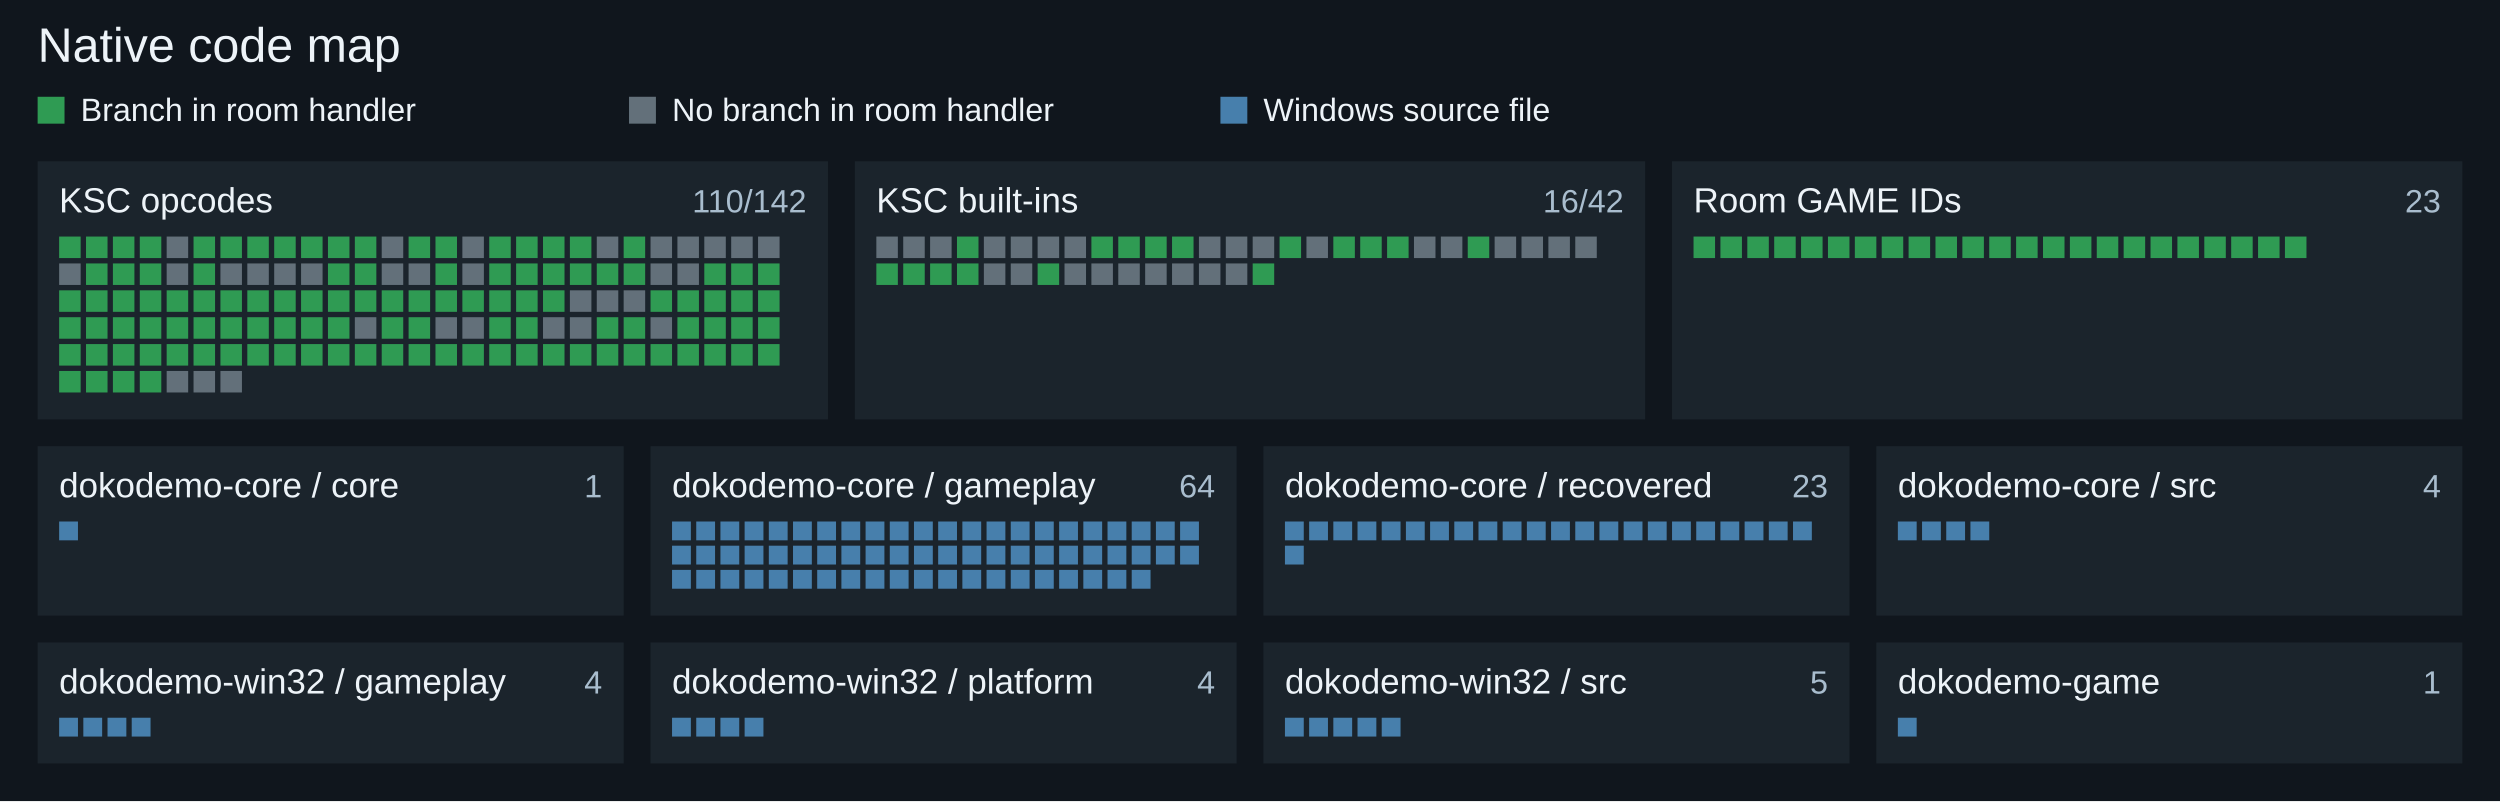
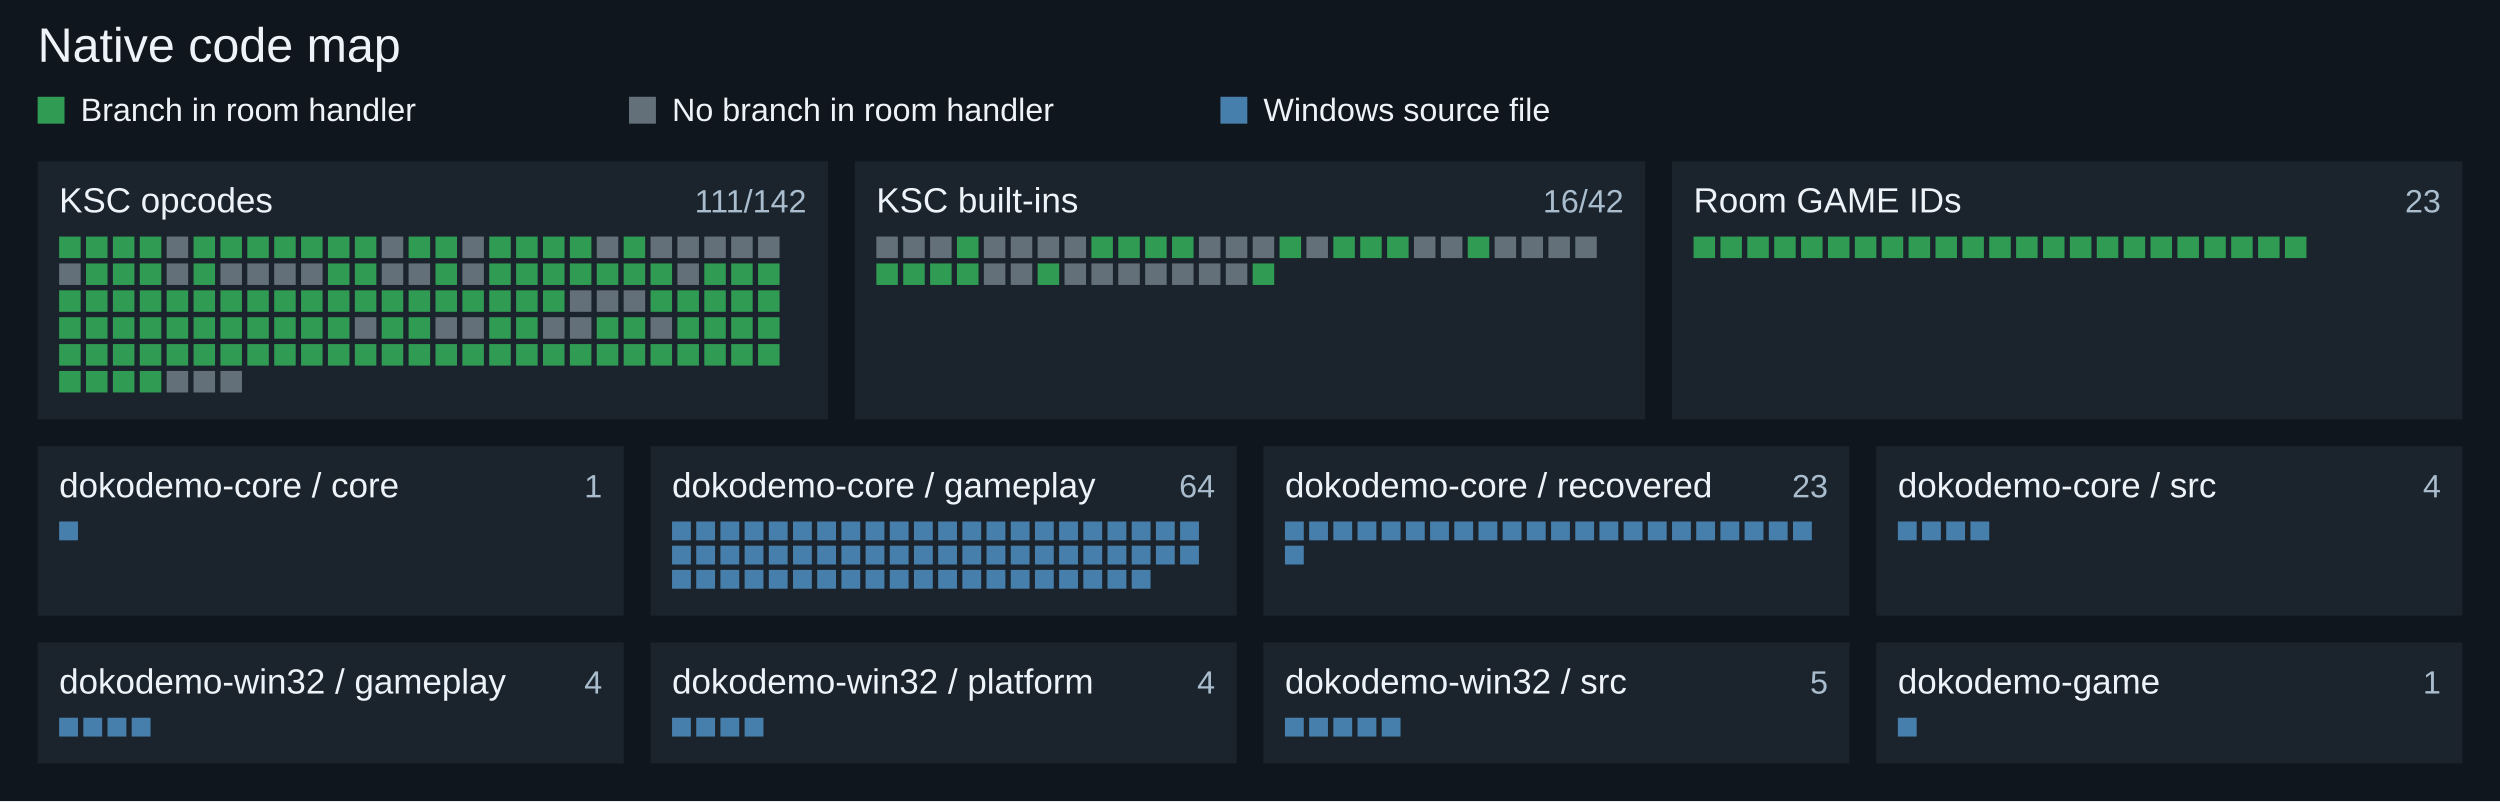
<svg xmlns="http://www.w3.org/2000/svg" width="930" height="298" viewBox="0 0 930 298" role="img" aria-label="Native code map. Each square represents a dispatch ID or Windows source file.">
  <rect x="0" y="0" width="930" height="298" fill="#10161d" />
  <g font-family="Segoe UI, Arial, sans-serif">
    <text x="14" y="23" font-size="18" fill="#edf3f8">Native code map</text>
    <rect x="14" y="36" width="10" height="10" fill="#2f9b53" />
    <text x="30" y="45" font-size="12" fill="#edf3f8">Branch in room handler</text>
    <rect x="234" y="36" width="10" height="10" fill="#63707a" />
    <text x="250" y="45" font-size="12" fill="#edf3f8">No branch in room handler</text>
    <rect x="454" y="36" width="10" height="10" fill="#477fac" />
    <text x="470" y="45" font-size="12" fill="#edf3f8">Windows source file</text>
    <rect x="14" y="60" width="294" height="96" fill="#1b242c" />
    <text x="22" y="79" font-size="13" fill="#edf3f8">KSC opcodes</text>
-     <text x="300" y="79" font-size="12" fill="#a9bdce" text-anchor="end">110/142</text>
+     <text x="300" y="79" font-size="12" fill="#a9bdce" text-anchor="end">111/142</text>
    <rect x="22" y="88" width="8" height="8" fill="#2f9b53" />
    <rect x="32" y="88" width="8" height="8" fill="#2f9b53" />
    <rect x="42" y="88" width="8" height="8" fill="#2f9b53" />
    <rect x="52" y="88" width="8" height="8" fill="#2f9b53" />
    <rect x="62" y="88" width="8" height="8" fill="#63707a" />
    <rect x="72" y="88" width="8" height="8" fill="#2f9b53" />
    <rect x="82" y="88" width="8" height="8" fill="#2f9b53" />
    <rect x="92" y="88" width="8" height="8" fill="#2f9b53" />
    <rect x="102" y="88" width="8" height="8" fill="#2f9b53" />
    <rect x="112" y="88" width="8" height="8" fill="#2f9b53" />
    <rect x="122" y="88" width="8" height="8" fill="#2f9b53" />
    <rect x="132" y="88" width="8" height="8" fill="#2f9b53" />
    <rect x="142" y="88" width="8" height="8" fill="#63707a" />
    <rect x="152" y="88" width="8" height="8" fill="#2f9b53" />
    <rect x="162" y="88" width="8" height="8" fill="#2f9b53" />
    <rect x="172" y="88" width="8" height="8" fill="#63707a" />
    <rect x="182" y="88" width="8" height="8" fill="#2f9b53" />
    <rect x="192" y="88" width="8" height="8" fill="#2f9b53" />
    <rect x="202" y="88" width="8" height="8" fill="#2f9b53" />
    <rect x="212" y="88" width="8" height="8" fill="#2f9b53" />
    <rect x="222" y="88" width="8" height="8" fill="#63707a" />
    <rect x="232" y="88" width="8" height="8" fill="#2f9b53" />
    <rect x="242" y="88" width="8" height="8" fill="#63707a" />
    <rect x="252" y="88" width="8" height="8" fill="#63707a" />
    <rect x="262" y="88" width="8" height="8" fill="#63707a" />
    <rect x="272" y="88" width="8" height="8" fill="#63707a" />
    <rect x="282" y="88" width="8" height="8" fill="#63707a" />
    <rect x="22" y="98" width="8" height="8" fill="#63707a" />
    <rect x="32" y="98" width="8" height="8" fill="#2f9b53" />
    <rect x="42" y="98" width="8" height="8" fill="#2f9b53" />
    <rect x="52" y="98" width="8" height="8" fill="#2f9b53" />
    <rect x="62" y="98" width="8" height="8" fill="#63707a" />
    <rect x="72" y="98" width="8" height="8" fill="#2f9b53" />
    <rect x="82" y="98" width="8" height="8" fill="#63707a" />
    <rect x="92" y="98" width="8" height="8" fill="#63707a" />
    <rect x="102" y="98" width="8" height="8" fill="#63707a" />
    <rect x="112" y="98" width="8" height="8" fill="#63707a" />
    <rect x="122" y="98" width="8" height="8" fill="#2f9b53" />
    <rect x="132" y="98" width="8" height="8" fill="#2f9b53" />
    <rect x="142" y="98" width="8" height="8" fill="#63707a" />
    <rect x="152" y="98" width="8" height="8" fill="#63707a" />
    <rect x="162" y="98" width="8" height="8" fill="#2f9b53" />
    <rect x="172" y="98" width="8" height="8" fill="#63707a" />
    <rect x="182" y="98" width="8" height="8" fill="#2f9b53" />
    <rect x="192" y="98" width="8" height="8" fill="#2f9b53" />
    <rect x="202" y="98" width="8" height="8" fill="#2f9b53" />
    <rect x="212" y="98" width="8" height="8" fill="#2f9b53" />
    <rect x="222" y="98" width="8" height="8" fill="#2f9b53" />
    <rect x="232" y="98" width="8" height="8" fill="#2f9b53" />
-     <rect x="242" y="98" width="8" height="8" fill="#63707a" />
+     <rect x="242" y="98" width="8" height="8" fill="#2f9b53" />
    <rect x="252" y="98" width="8" height="8" fill="#63707a" />
    <rect x="262" y="98" width="8" height="8" fill="#2f9b53" />
    <rect x="272" y="98" width="8" height="8" fill="#2f9b53" />
    <rect x="282" y="98" width="8" height="8" fill="#2f9b53" />
    <rect x="22" y="108" width="8" height="8" fill="#2f9b53" />
    <rect x="32" y="108" width="8" height="8" fill="#2f9b53" />
    <rect x="42" y="108" width="8" height="8" fill="#2f9b53" />
    <rect x="52" y="108" width="8" height="8" fill="#2f9b53" />
    <rect x="62" y="108" width="8" height="8" fill="#2f9b53" />
    <rect x="72" y="108" width="8" height="8" fill="#2f9b53" />
    <rect x="82" y="108" width="8" height="8" fill="#2f9b53" />
    <rect x="92" y="108" width="8" height="8" fill="#2f9b53" />
    <rect x="102" y="108" width="8" height="8" fill="#2f9b53" />
    <rect x="112" y="108" width="8" height="8" fill="#2f9b53" />
    <rect x="122" y="108" width="8" height="8" fill="#2f9b53" />
    <rect x="132" y="108" width="8" height="8" fill="#2f9b53" />
    <rect x="142" y="108" width="8" height="8" fill="#2f9b53" />
    <rect x="152" y="108" width="8" height="8" fill="#2f9b53" />
    <rect x="162" y="108" width="8" height="8" fill="#2f9b53" />
    <rect x="172" y="108" width="8" height="8" fill="#2f9b53" />
    <rect x="182" y="108" width="8" height="8" fill="#2f9b53" />
    <rect x="192" y="108" width="8" height="8" fill="#2f9b53" />
    <rect x="202" y="108" width="8" height="8" fill="#2f9b53" />
    <rect x="212" y="108" width="8" height="8" fill="#63707a" />
    <rect x="222" y="108" width="8" height="8" fill="#63707a" />
    <rect x="232" y="108" width="8" height="8" fill="#63707a" />
    <rect x="242" y="108" width="8" height="8" fill="#2f9b53" />
    <rect x="252" y="108" width="8" height="8" fill="#2f9b53" />
    <rect x="262" y="108" width="8" height="8" fill="#2f9b53" />
    <rect x="272" y="108" width="8" height="8" fill="#2f9b53" />
    <rect x="282" y="108" width="8" height="8" fill="#2f9b53" />
    <rect x="22" y="118" width="8" height="8" fill="#2f9b53" />
    <rect x="32" y="118" width="8" height="8" fill="#2f9b53" />
    <rect x="42" y="118" width="8" height="8" fill="#2f9b53" />
    <rect x="52" y="118" width="8" height="8" fill="#2f9b53" />
    <rect x="62" y="118" width="8" height="8" fill="#2f9b53" />
    <rect x="72" y="118" width="8" height="8" fill="#2f9b53" />
    <rect x="82" y="118" width="8" height="8" fill="#2f9b53" />
    <rect x="92" y="118" width="8" height="8" fill="#2f9b53" />
    <rect x="102" y="118" width="8" height="8" fill="#2f9b53" />
    <rect x="112" y="118" width="8" height="8" fill="#2f9b53" />
    <rect x="122" y="118" width="8" height="8" fill="#2f9b53" />
    <rect x="132" y="118" width="8" height="8" fill="#63707a" />
    <rect x="142" y="118" width="8" height="8" fill="#2f9b53" />
    <rect x="152" y="118" width="8" height="8" fill="#2f9b53" />
    <rect x="162" y="118" width="8" height="8" fill="#63707a" />
    <rect x="172" y="118" width="8" height="8" fill="#63707a" />
    <rect x="182" y="118" width="8" height="8" fill="#2f9b53" />
    <rect x="192" y="118" width="8" height="8" fill="#2f9b53" />
    <rect x="202" y="118" width="8" height="8" fill="#63707a" />
    <rect x="212" y="118" width="8" height="8" fill="#63707a" />
    <rect x="222" y="118" width="8" height="8" fill="#2f9b53" />
    <rect x="232" y="118" width="8" height="8" fill="#2f9b53" />
    <rect x="242" y="118" width="8" height="8" fill="#63707a" />
    <rect x="252" y="118" width="8" height="8" fill="#2f9b53" />
    <rect x="262" y="118" width="8" height="8" fill="#2f9b53" />
    <rect x="272" y="118" width="8" height="8" fill="#2f9b53" />
    <rect x="282" y="118" width="8" height="8" fill="#2f9b53" />
    <rect x="22" y="128" width="8" height="8" fill="#2f9b53" />
    <rect x="32" y="128" width="8" height="8" fill="#2f9b53" />
    <rect x="42" y="128" width="8" height="8" fill="#2f9b53" />
    <rect x="52" y="128" width="8" height="8" fill="#2f9b53" />
    <rect x="62" y="128" width="8" height="8" fill="#2f9b53" />
    <rect x="72" y="128" width="8" height="8" fill="#2f9b53" />
    <rect x="82" y="128" width="8" height="8" fill="#2f9b53" />
    <rect x="92" y="128" width="8" height="8" fill="#2f9b53" />
    <rect x="102" y="128" width="8" height="8" fill="#2f9b53" />
    <rect x="112" y="128" width="8" height="8" fill="#2f9b53" />
    <rect x="122" y="128" width="8" height="8" fill="#2f9b53" />
    <rect x="132" y="128" width="8" height="8" fill="#2f9b53" />
    <rect x="142" y="128" width="8" height="8" fill="#2f9b53" />
    <rect x="152" y="128" width="8" height="8" fill="#2f9b53" />
    <rect x="162" y="128" width="8" height="8" fill="#2f9b53" />
    <rect x="172" y="128" width="8" height="8" fill="#2f9b53" />
    <rect x="182" y="128" width="8" height="8" fill="#2f9b53" />
    <rect x="192" y="128" width="8" height="8" fill="#2f9b53" />
    <rect x="202" y="128" width="8" height="8" fill="#2f9b53" />
    <rect x="212" y="128" width="8" height="8" fill="#2f9b53" />
    <rect x="222" y="128" width="8" height="8" fill="#2f9b53" />
    <rect x="232" y="128" width="8" height="8" fill="#2f9b53" />
    <rect x="242" y="128" width="8" height="8" fill="#2f9b53" />
    <rect x="252" y="128" width="8" height="8" fill="#2f9b53" />
    <rect x="262" y="128" width="8" height="8" fill="#2f9b53" />
    <rect x="272" y="128" width="8" height="8" fill="#2f9b53" />
    <rect x="282" y="128" width="8" height="8" fill="#2f9b53" />
    <rect x="22" y="138" width="8" height="8" fill="#2f9b53" />
    <rect x="32" y="138" width="8" height="8" fill="#2f9b53" />
    <rect x="42" y="138" width="8" height="8" fill="#2f9b53" />
    <rect x="52" y="138" width="8" height="8" fill="#2f9b53" />
    <rect x="62" y="138" width="8" height="8" fill="#63707a" />
    <rect x="72" y="138" width="8" height="8" fill="#63707a" />
    <rect x="82" y="138" width="8" height="8" fill="#63707a" />
    <rect x="318" y="60" width="294" height="96" fill="#1b242c" />
    <text x="326" y="79" font-size="13" fill="#edf3f8">KSC built-ins</text>
    <text x="604" y="79" font-size="12" fill="#a9bdce" text-anchor="end">16/42</text>
    <rect x="326" y="88" width="8" height="8" fill="#63707a" />
    <rect x="336" y="88" width="8" height="8" fill="#63707a" />
    <rect x="346" y="88" width="8" height="8" fill="#63707a" />
    <rect x="356" y="88" width="8" height="8" fill="#2f9b53" />
    <rect x="366" y="88" width="8" height="8" fill="#63707a" />
    <rect x="376" y="88" width="8" height="8" fill="#63707a" />
    <rect x="386" y="88" width="8" height="8" fill="#63707a" />
    <rect x="396" y="88" width="8" height="8" fill="#63707a" />
    <rect x="406" y="88" width="8" height="8" fill="#2f9b53" />
    <rect x="416" y="88" width="8" height="8" fill="#2f9b53" />
    <rect x="426" y="88" width="8" height="8" fill="#2f9b53" />
    <rect x="436" y="88" width="8" height="8" fill="#2f9b53" />
    <rect x="446" y="88" width="8" height="8" fill="#63707a" />
    <rect x="456" y="88" width="8" height="8" fill="#63707a" />
    <rect x="466" y="88" width="8" height="8" fill="#63707a" />
    <rect x="476" y="88" width="8" height="8" fill="#2f9b53" />
    <rect x="486" y="88" width="8" height="8" fill="#63707a" />
    <rect x="496" y="88" width="8" height="8" fill="#2f9b53" />
    <rect x="506" y="88" width="8" height="8" fill="#2f9b53" />
    <rect x="516" y="88" width="8" height="8" fill="#2f9b53" />
    <rect x="526" y="88" width="8" height="8" fill="#63707a" />
    <rect x="536" y="88" width="8" height="8" fill="#63707a" />
    <rect x="546" y="88" width="8" height="8" fill="#2f9b53" />
    <rect x="556" y="88" width="8" height="8" fill="#63707a" />
    <rect x="566" y="88" width="8" height="8" fill="#63707a" />
    <rect x="576" y="88" width="8" height="8" fill="#63707a" />
    <rect x="586" y="88" width="8" height="8" fill="#63707a" />
    <rect x="326" y="98" width="8" height="8" fill="#2f9b53" />
    <rect x="336" y="98" width="8" height="8" fill="#2f9b53" />
    <rect x="346" y="98" width="8" height="8" fill="#2f9b53" />
    <rect x="356" y="98" width="8" height="8" fill="#2f9b53" />
    <rect x="366" y="98" width="8" height="8" fill="#63707a" />
    <rect x="376" y="98" width="8" height="8" fill="#63707a" />
    <rect x="386" y="98" width="8" height="8" fill="#2f9b53" />
    <rect x="396" y="98" width="8" height="8" fill="#63707a" />
    <rect x="406" y="98" width="8" height="8" fill="#63707a" />
    <rect x="416" y="98" width="8" height="8" fill="#63707a" />
    <rect x="426" y="98" width="8" height="8" fill="#63707a" />
    <rect x="436" y="98" width="8" height="8" fill="#63707a" />
    <rect x="446" y="98" width="8" height="8" fill="#63707a" />
    <rect x="456" y="98" width="8" height="8" fill="#63707a" />
    <rect x="466" y="98" width="8" height="8" fill="#2f9b53" />
    <rect x="622" y="60" width="294" height="96" fill="#1b242c" />
    <text x="630" y="79" font-size="13" fill="#edf3f8">Room GAME IDs</text>
    <text x="908" y="79" font-size="12" fill="#a9bdce" text-anchor="end">23</text>
    <rect x="630" y="88" width="8" height="8" fill="#2f9b53" />
    <rect x="640" y="88" width="8" height="8" fill="#2f9b53" />
    <rect x="650" y="88" width="8" height="8" fill="#2f9b53" />
    <rect x="660" y="88" width="8" height="8" fill="#2f9b53" />
    <rect x="670" y="88" width="8" height="8" fill="#2f9b53" />
    <rect x="680" y="88" width="8" height="8" fill="#2f9b53" />
    <rect x="690" y="88" width="8" height="8" fill="#2f9b53" />
    <rect x="700" y="88" width="8" height="8" fill="#2f9b53" />
    <rect x="710" y="88" width="8" height="8" fill="#2f9b53" />
    <rect x="720" y="88" width="8" height="8" fill="#2f9b53" />
    <rect x="730" y="88" width="8" height="8" fill="#2f9b53" />
    <rect x="740" y="88" width="8" height="8" fill="#2f9b53" />
    <rect x="750" y="88" width="8" height="8" fill="#2f9b53" />
    <rect x="760" y="88" width="8" height="8" fill="#2f9b53" />
    <rect x="770" y="88" width="8" height="8" fill="#2f9b53" />
    <rect x="780" y="88" width="8" height="8" fill="#2f9b53" />
    <rect x="790" y="88" width="8" height="8" fill="#2f9b53" />
    <rect x="800" y="88" width="8" height="8" fill="#2f9b53" />
    <rect x="810" y="88" width="8" height="8" fill="#2f9b53" />
    <rect x="820" y="88" width="8" height="8" fill="#2f9b53" />
    <rect x="830" y="88" width="8" height="8" fill="#2f9b53" />
    <rect x="840" y="88" width="8" height="8" fill="#2f9b53" />
    <rect x="850" y="88" width="8" height="8" fill="#2f9b53" />
    <rect x="14" y="166" width="218" height="63" fill="#1b242c" />
    <text x="22" y="185" font-size="13" fill="#edf3f8">dokodemo-core / core</text>
    <text x="224" y="185" font-size="12" fill="#a9bdce" text-anchor="end">1</text>
    <rect x="22" y="194" width="7" height="7" fill="#477fac" />
    <rect x="242" y="166" width="218" height="63" fill="#1b242c" />
    <text x="250" y="185" font-size="13" fill="#edf3f8">dokodemo-core / gameplay</text>
    <text x="452" y="185" font-size="12" fill="#a9bdce" text-anchor="end">64</text>
    <rect x="250" y="194" width="7" height="7" fill="#477fac" />
    <rect x="259" y="194" width="7" height="7" fill="#477fac" />
    <rect x="268" y="194" width="7" height="7" fill="#477fac" />
    <rect x="277" y="194" width="7" height="7" fill="#477fac" />
    <rect x="286" y="194" width="7" height="7" fill="#477fac" />
    <rect x="295" y="194" width="7" height="7" fill="#477fac" />
    <rect x="304" y="194" width="7" height="7" fill="#477fac" />
    <rect x="313" y="194" width="7" height="7" fill="#477fac" />
    <rect x="322" y="194" width="7" height="7" fill="#477fac" />
    <rect x="331" y="194" width="7" height="7" fill="#477fac" />
    <rect x="340" y="194" width="7" height="7" fill="#477fac" />
    <rect x="349" y="194" width="7" height="7" fill="#477fac" />
    <rect x="358" y="194" width="7" height="7" fill="#477fac" />
    <rect x="367" y="194" width="7" height="7" fill="#477fac" />
    <rect x="376" y="194" width="7" height="7" fill="#477fac" />
    <rect x="385" y="194" width="7" height="7" fill="#477fac" />
    <rect x="394" y="194" width="7" height="7" fill="#477fac" />
    <rect x="403" y="194" width="7" height="7" fill="#477fac" />
    <rect x="412" y="194" width="7" height="7" fill="#477fac" />
    <rect x="421" y="194" width="7" height="7" fill="#477fac" />
    <rect x="430" y="194" width="7" height="7" fill="#477fac" />
    <rect x="439" y="194" width="7" height="7" fill="#477fac" />
    <rect x="250" y="203" width="7" height="7" fill="#477fac" />
    <rect x="259" y="203" width="7" height="7" fill="#477fac" />
    <rect x="268" y="203" width="7" height="7" fill="#477fac" />
    <rect x="277" y="203" width="7" height="7" fill="#477fac" />
    <rect x="286" y="203" width="7" height="7" fill="#477fac" />
    <rect x="295" y="203" width="7" height="7" fill="#477fac" />
    <rect x="304" y="203" width="7" height="7" fill="#477fac" />
    <rect x="313" y="203" width="7" height="7" fill="#477fac" />
    <rect x="322" y="203" width="7" height="7" fill="#477fac" />
    <rect x="331" y="203" width="7" height="7" fill="#477fac" />
    <rect x="340" y="203" width="7" height="7" fill="#477fac" />
    <rect x="349" y="203" width="7" height="7" fill="#477fac" />
    <rect x="358" y="203" width="7" height="7" fill="#477fac" />
    <rect x="367" y="203" width="7" height="7" fill="#477fac" />
    <rect x="376" y="203" width="7" height="7" fill="#477fac" />
    <rect x="385" y="203" width="7" height="7" fill="#477fac" />
    <rect x="394" y="203" width="7" height="7" fill="#477fac" />
    <rect x="403" y="203" width="7" height="7" fill="#477fac" />
    <rect x="412" y="203" width="7" height="7" fill="#477fac" />
    <rect x="421" y="203" width="7" height="7" fill="#477fac" />
    <rect x="430" y="203" width="7" height="7" fill="#477fac" />
    <rect x="439" y="203" width="7" height="7" fill="#477fac" />
    <rect x="250" y="212" width="7" height="7" fill="#477fac" />
    <rect x="259" y="212" width="7" height="7" fill="#477fac" />
    <rect x="268" y="212" width="7" height="7" fill="#477fac" />
    <rect x="277" y="212" width="7" height="7" fill="#477fac" />
    <rect x="286" y="212" width="7" height="7" fill="#477fac" />
    <rect x="295" y="212" width="7" height="7" fill="#477fac" />
    <rect x="304" y="212" width="7" height="7" fill="#477fac" />
    <rect x="313" y="212" width="7" height="7" fill="#477fac" />
    <rect x="322" y="212" width="7" height="7" fill="#477fac" />
    <rect x="331" y="212" width="7" height="7" fill="#477fac" />
    <rect x="340" y="212" width="7" height="7" fill="#477fac" />
    <rect x="349" y="212" width="7" height="7" fill="#477fac" />
    <rect x="358" y="212" width="7" height="7" fill="#477fac" />
    <rect x="367" y="212" width="7" height="7" fill="#477fac" />
    <rect x="376" y="212" width="7" height="7" fill="#477fac" />
    <rect x="385" y="212" width="7" height="7" fill="#477fac" />
    <rect x="394" y="212" width="7" height="7" fill="#477fac" />
    <rect x="403" y="212" width="7" height="7" fill="#477fac" />
    <rect x="412" y="212" width="7" height="7" fill="#477fac" />
    <rect x="421" y="212" width="7" height="7" fill="#477fac" />
    <rect x="470" y="166" width="218" height="63" fill="#1b242c" />
    <text x="478" y="185" font-size="13" fill="#edf3f8">dokodemo-core / recovered</text>
    <text x="680" y="185" font-size="12" fill="#a9bdce" text-anchor="end">23</text>
    <rect x="478" y="194" width="7" height="7" fill="#477fac" />
    <rect x="487" y="194" width="7" height="7" fill="#477fac" />
    <rect x="496" y="194" width="7" height="7" fill="#477fac" />
    <rect x="505" y="194" width="7" height="7" fill="#477fac" />
    <rect x="514" y="194" width="7" height="7" fill="#477fac" />
    <rect x="523" y="194" width="7" height="7" fill="#477fac" />
    <rect x="532" y="194" width="7" height="7" fill="#477fac" />
    <rect x="541" y="194" width="7" height="7" fill="#477fac" />
    <rect x="550" y="194" width="7" height="7" fill="#477fac" />
    <rect x="559" y="194" width="7" height="7" fill="#477fac" />
    <rect x="568" y="194" width="7" height="7" fill="#477fac" />
    <rect x="577" y="194" width="7" height="7" fill="#477fac" />
    <rect x="586" y="194" width="7" height="7" fill="#477fac" />
    <rect x="595" y="194" width="7" height="7" fill="#477fac" />
    <rect x="604" y="194" width="7" height="7" fill="#477fac" />
    <rect x="613" y="194" width="7" height="7" fill="#477fac" />
    <rect x="622" y="194" width="7" height="7" fill="#477fac" />
    <rect x="631" y="194" width="7" height="7" fill="#477fac" />
    <rect x="640" y="194" width="7" height="7" fill="#477fac" />
    <rect x="649" y="194" width="7" height="7" fill="#477fac" />
    <rect x="658" y="194" width="7" height="7" fill="#477fac" />
    <rect x="667" y="194" width="7" height="7" fill="#477fac" />
    <rect x="478" y="203" width="7" height="7" fill="#477fac" />
    <rect x="698" y="166" width="218" height="63" fill="#1b242c" />
    <text x="706" y="185" font-size="13" fill="#edf3f8">dokodemo-core / src</text>
    <text x="908" y="185" font-size="12" fill="#a9bdce" text-anchor="end">4</text>
    <rect x="706" y="194" width="7" height="7" fill="#477fac" />
    <rect x="715" y="194" width="7" height="7" fill="#477fac" />
    <rect x="724" y="194" width="7" height="7" fill="#477fac" />
    <rect x="733" y="194" width="7" height="7" fill="#477fac" />
    <rect x="14" y="239" width="218" height="45" fill="#1b242c" />
    <text x="22" y="258" font-size="13" fill="#edf3f8">dokodemo-win32 / gameplay</text>
    <text x="224" y="258" font-size="12" fill="#a9bdce" text-anchor="end">4</text>
    <rect x="22" y="267" width="7" height="7" fill="#477fac" />
    <rect x="31" y="267" width="7" height="7" fill="#477fac" />
    <rect x="40" y="267" width="7" height="7" fill="#477fac" />
    <rect x="49" y="267" width="7" height="7" fill="#477fac" />
    <rect x="242" y="239" width="218" height="45" fill="#1b242c" />
    <text x="250" y="258" font-size="13" fill="#edf3f8">dokodemo-win32 / platform</text>
    <text x="452" y="258" font-size="12" fill="#a9bdce" text-anchor="end">4</text>
    <rect x="250" y="267" width="7" height="7" fill="#477fac" />
    <rect x="259" y="267" width="7" height="7" fill="#477fac" />
    <rect x="268" y="267" width="7" height="7" fill="#477fac" />
    <rect x="277" y="267" width="7" height="7" fill="#477fac" />
    <rect x="470" y="239" width="218" height="45" fill="#1b242c" />
    <text x="478" y="258" font-size="13" fill="#edf3f8">dokodemo-win32 / src</text>
    <text x="680" y="258" font-size="12" fill="#a9bdce" text-anchor="end">5</text>
    <rect x="478" y="267" width="7" height="7" fill="#477fac" />
    <rect x="487" y="267" width="7" height="7" fill="#477fac" />
    <rect x="496" y="267" width="7" height="7" fill="#477fac" />
    <rect x="505" y="267" width="7" height="7" fill="#477fac" />
    <rect x="514" y="267" width="7" height="7" fill="#477fac" />
    <rect x="698" y="239" width="218" height="45" fill="#1b242c" />
    <text x="706" y="258" font-size="13" fill="#edf3f8">dokodemo-game</text>
    <text x="908" y="258" font-size="12" fill="#a9bdce" text-anchor="end">1</text>
    <rect x="706" y="267" width="7" height="7" fill="#477fac" />
  </g>
</svg>
